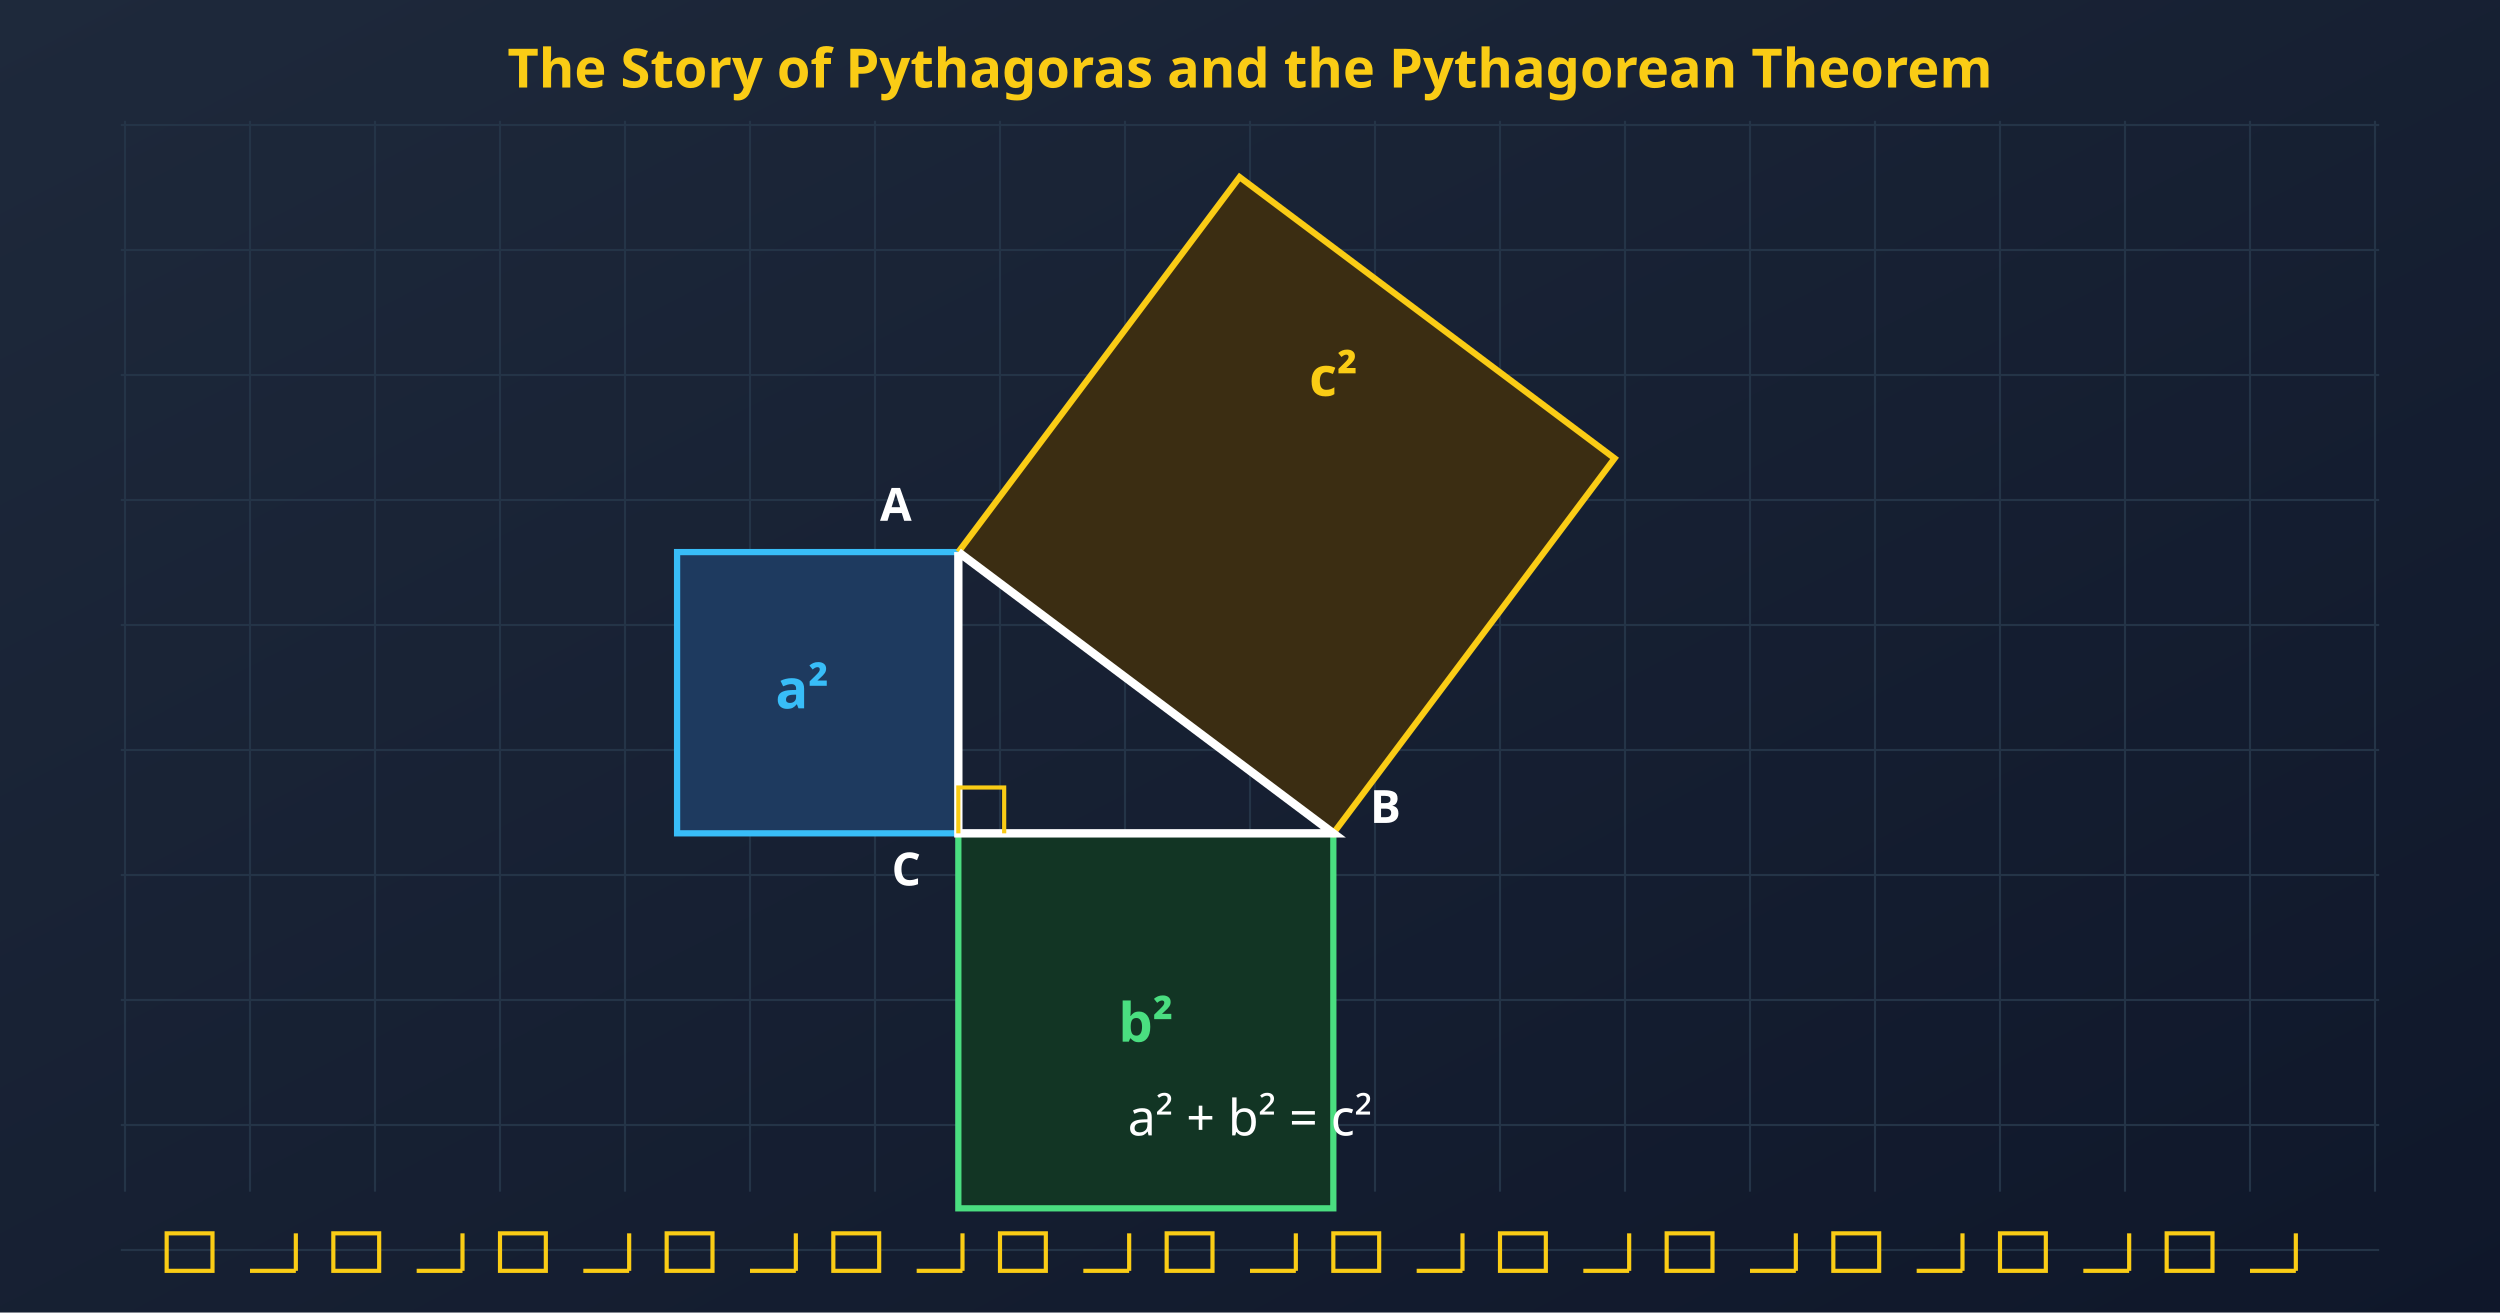
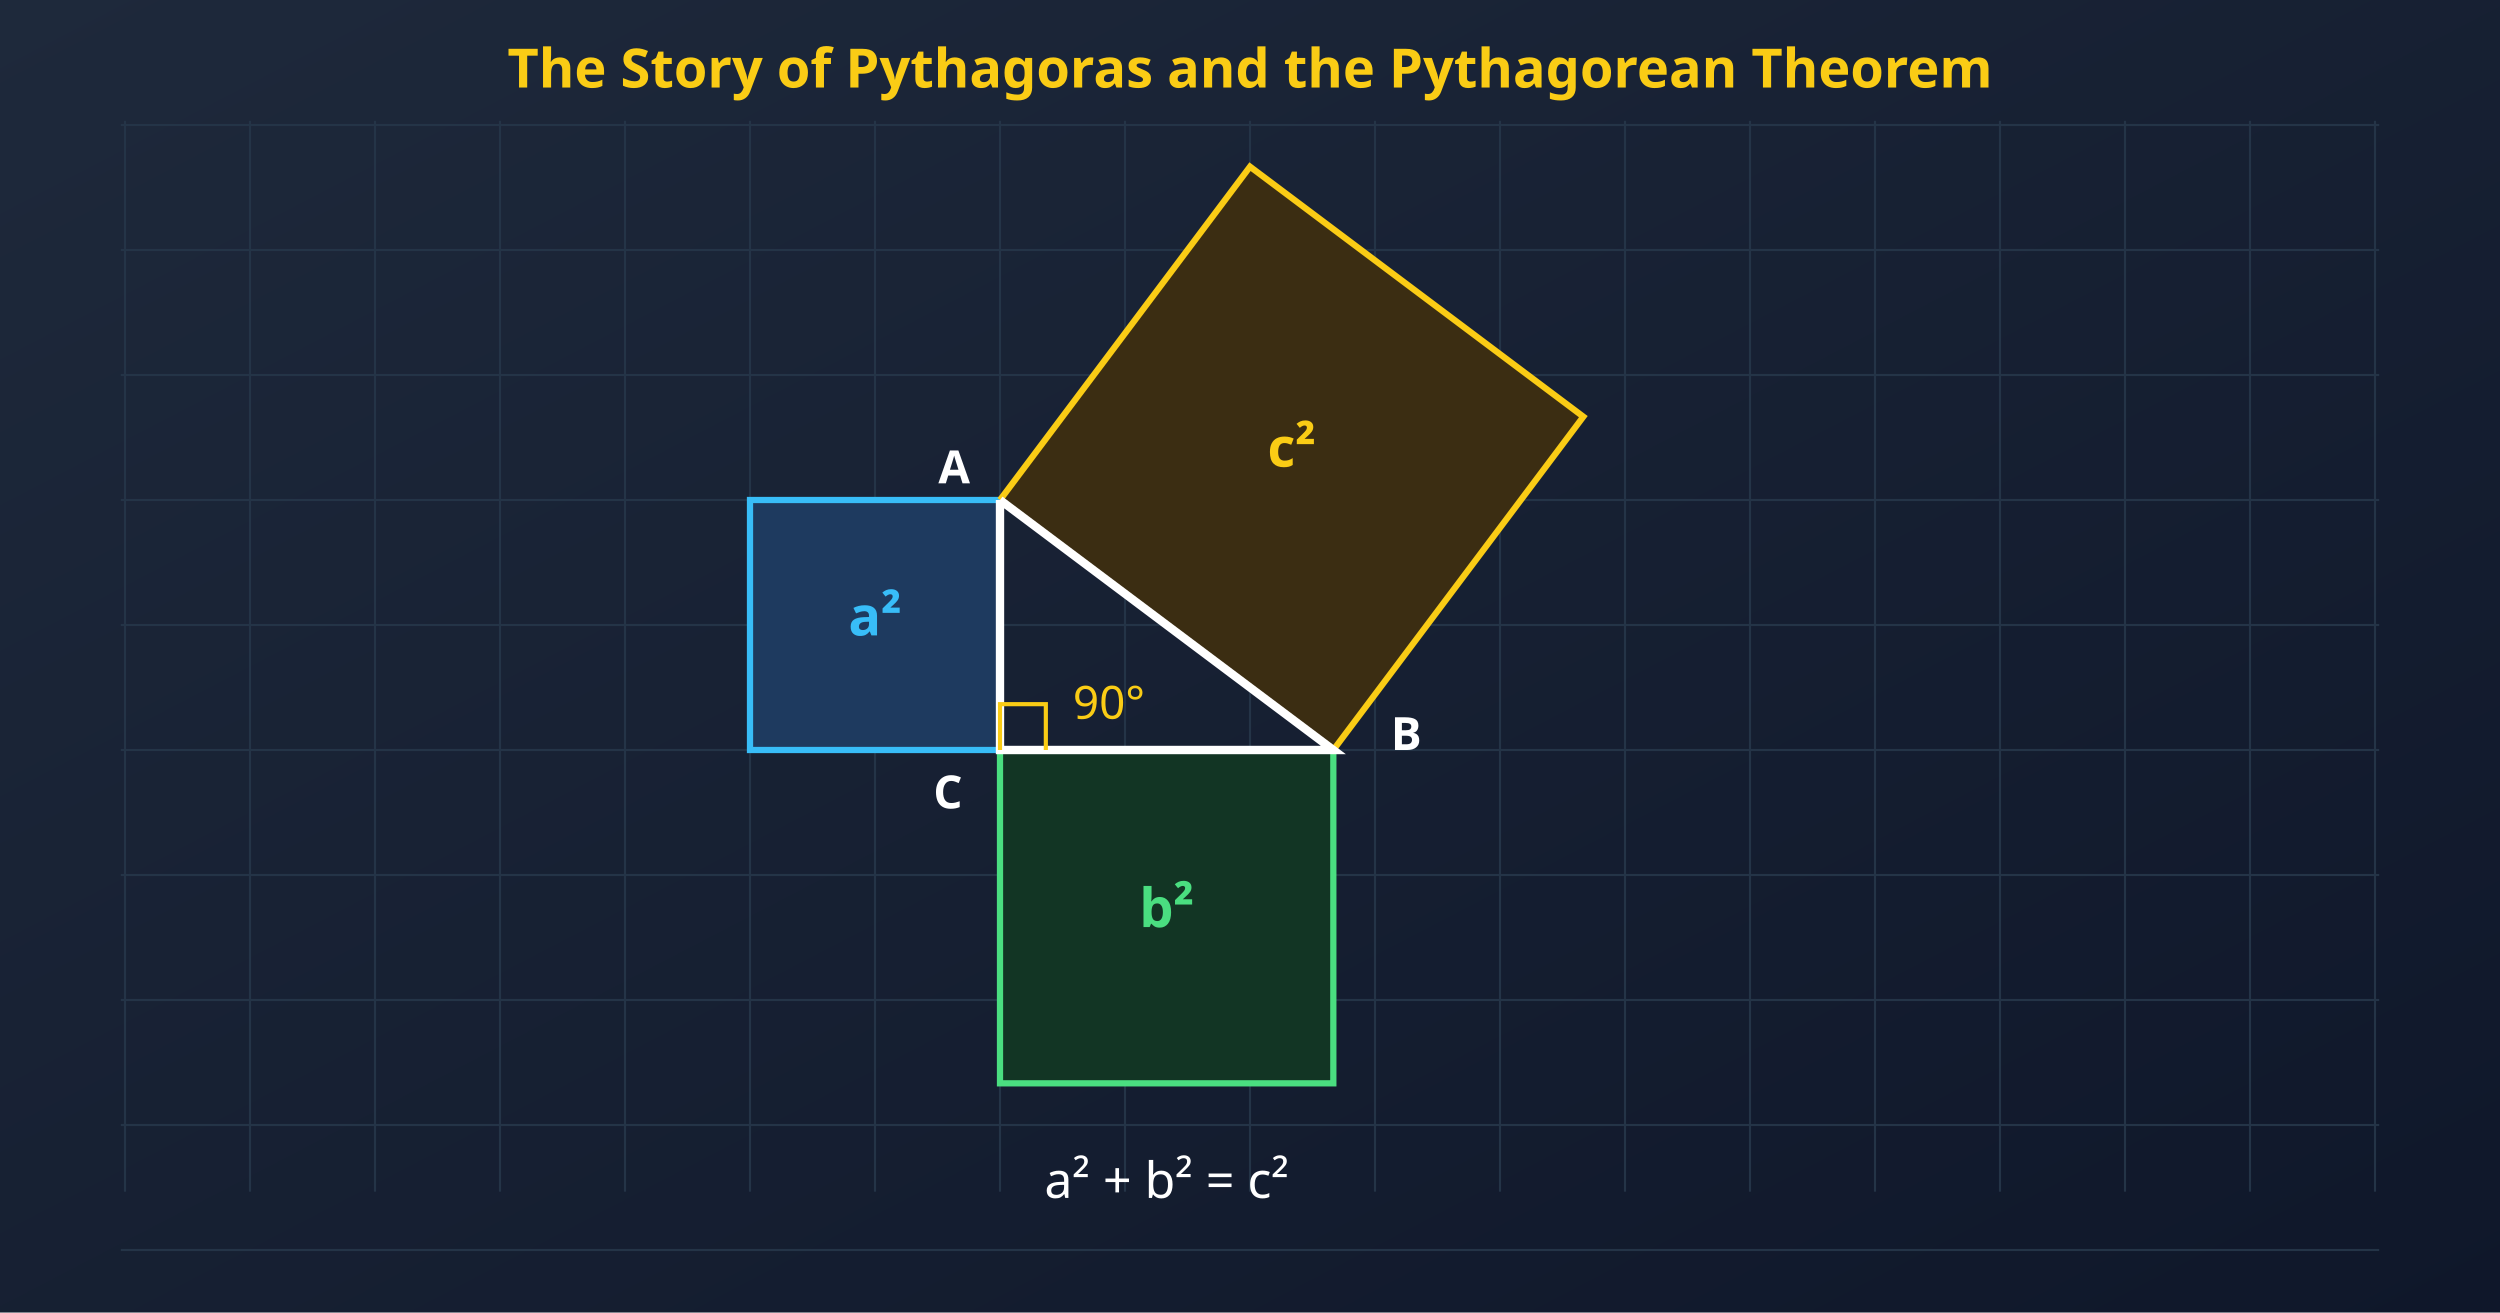
<svg xmlns="http://www.w3.org/2000/svg" width="1200" height="630" viewBox="0 0 1200 630">
  <defs>
    <linearGradient id="bg" x1="0" y1="0" x2="1" y2="1">
      <stop offset="0" stop-color="#1e293b" />
      <stop offset="1" stop-color="#0f172a" />
    </linearGradient>
  </defs>
  <rect x="0" y="0" width="1200" height="630" fill="url(#bg)" />
  <line x1="60" y1="58" x2="60" y2="572" stroke="#243447" stroke-width="1" />
  <line x1="120" y1="58" x2="120" y2="572" stroke="#243447" stroke-width="1" />
  <line x1="180" y1="58" x2="180" y2="572" stroke="#243447" stroke-width="1" />
  <line x1="240" y1="58" x2="240" y2="572" stroke="#243447" stroke-width="1" />
  <line x1="300" y1="58" x2="300" y2="572" stroke="#243447" stroke-width="1" />
  <line x1="360" y1="58" x2="360" y2="572" stroke="#243447" stroke-width="1" />
  <line x1="420" y1="58" x2="420" y2="572" stroke="#243447" stroke-width="1" />
  <line x1="480" y1="58" x2="480" y2="572" stroke="#243447" stroke-width="1" />
  <line x1="540" y1="58" x2="540" y2="572" stroke="#243447" stroke-width="1" />
  <line x1="600" y1="58" x2="600" y2="572" stroke="#243447" stroke-width="1" />
  <line x1="660" y1="58" x2="660" y2="572" stroke="#243447" stroke-width="1" />
  <line x1="720" y1="58" x2="720" y2="572" stroke="#243447" stroke-width="1" />
  <line x1="780" y1="58" x2="780" y2="572" stroke="#243447" stroke-width="1" />
  <line x1="840" y1="58" x2="840" y2="572" stroke="#243447" stroke-width="1" />
  <line x1="900" y1="58" x2="900" y2="572" stroke="#243447" stroke-width="1" />
  <line x1="960" y1="58" x2="960" y2="572" stroke="#243447" stroke-width="1" />
  <line x1="1020" y1="58" x2="1020" y2="572" stroke="#243447" stroke-width="1" />
  <line x1="1080" y1="58" x2="1080" y2="572" stroke="#243447" stroke-width="1" />
  <line x1="1140" y1="58" x2="1140" y2="572" stroke="#243447" stroke-width="1" />
  <line x1="58" y1="60" x2="1142" y2="60" stroke="#243447" stroke-width="1" />
  <line x1="58" y1="120" x2="1142" y2="120" stroke="#243447" stroke-width="1" />
  <line x1="58" y1="180" x2="1142" y2="180" stroke="#243447" stroke-width="1" />
  <line x1="58" y1="240" x2="1142" y2="240" stroke="#243447" stroke-width="1" />
  <line x1="58" y1="300" x2="1142" y2="300" stroke="#243447" stroke-width="1" />
  <line x1="58" y1="360" x2="1142" y2="360" stroke="#243447" stroke-width="1" />
  <line x1="58" y1="420" x2="1142" y2="420" stroke="#243447" stroke-width="1" />
  <line x1="58" y1="480" x2="1142" y2="480" stroke="#243447" stroke-width="1" />
  <line x1="58" y1="540" x2="1142" y2="540" stroke="#243447" stroke-width="1" />
  <line x1="58" y1="600" x2="1142" y2="600" stroke="#243447" stroke-width="1" />
  <text x="600.0" y="42.0" font-family="system-ui, sans-serif" font-size="26" fill="#facc15" text-anchor="middle" font-weight="bold">The Story of Pythagoras and the Pythagorean Theorem</text>
-   <polygon points="325.0,265.0 460.0,265.0 460.0,400.0 325.0,400.0" fill="#1e3a5f" />
-   <rect x="325.0" y="265.0" width="135.0" height="135.0" stroke="#38bdf8" stroke-width="3" fill="none" />
-   <polygon points="460.0,400.0 640.0,400.0 640.0,580.0 460.0,580.0" fill="#123524" />
-   <rect x="460.0" y="400.0" width="180.0" height="180.0" stroke="#4ade80" stroke-width="3" fill="none" />
-   <polygon points="460.0,265.0 640.0,400.0 775.0,220.0 595.0,85.0" fill="#3b2d12" />
-   <polyline points="460.0,265.0 640.0,400.0 775.0,220.0 595.0,85.0 460.0,265.0" stroke="#facc15" stroke-width="3" fill="none" />
-   <polyline points="460.0,265.0 640.0,400.0 460.0,400.0 460.0,265.0" stroke="#ffffff" stroke-width="4" fill="none" />
-   <polyline points="460.0,400.0 460.0,378.0 482.0,378.0 482.0,400.0" stroke="#facc15" stroke-width="2" fill="none" />
-   <text x="385.0" y="340.0" font-family="system-ui, sans-serif" font-size="26" fill="#38bdf8" text-anchor="middle" font-weight="bold">a²</text>
-   <text x="550.0" y="500.0" font-family="system-ui, sans-serif" font-size="26" fill="#4ade80" text-anchor="middle" font-weight="bold">b²</text>
-   <text x="640.0" y="190.0" font-family="system-ui, sans-serif" font-size="26" fill="#facc15" text-anchor="middle" font-weight="bold">c²</text>
-   <text x="430.0" y="250.0" font-family="system-ui, sans-serif" font-size="22" fill="#ffffff" text-anchor="middle" font-weight="bold">A</text>
-   <text x="665.0" y="395.0" font-family="system-ui, sans-serif" font-size="22" fill="#ffffff" text-anchor="middle" font-weight="bold">B</text>
-   <text x="435.0" y="425.0" font-family="system-ui, sans-serif" font-size="22" fill="#ffffff" text-anchor="middle" font-weight="bold">C</text>
-   <text x="600.0" y="545.0" font-family="system-ui, sans-serif" font-size="24" fill="#ffffff" text-anchor="middle" font-weight="normal">a² + b² = c²</text>
-   <rect x="80.0" y="592.0" width="22.0" height="18.0" stroke="#facc15" stroke-width="2" fill="none" />
-   <line x1="120.0" y1="610.0" x2="142.0" y2="610.0" stroke="#facc15" stroke-width="2" />
-   <line x1="142.0" y1="592.0" x2="142.0" y2="610.0" stroke="#facc15" stroke-width="2" />
-   <rect x="160.0" y="592.0" width="22.0" height="18.0" stroke="#facc15" stroke-width="2" fill="none" />
-   <line x1="200.0" y1="610.0" x2="222.0" y2="610.0" stroke="#facc15" stroke-width="2" />
-   <line x1="222.0" y1="592.0" x2="222.0" y2="610.0" stroke="#facc15" stroke-width="2" />
-   <rect x="240.0" y="592.0" width="22.0" height="18.0" stroke="#facc15" stroke-width="2" fill="none" />
-   <line x1="280.0" y1="610.0" x2="302.0" y2="610.0" stroke="#facc15" stroke-width="2" />
-   <line x1="302.0" y1="592.0" x2="302.0" y2="610.0" stroke="#facc15" stroke-width="2" />
-   <rect x="320.0" y="592.0" width="22.0" height="18.0" stroke="#facc15" stroke-width="2" fill="none" />
-   <line x1="360.0" y1="610.0" x2="382.0" y2="610.0" stroke="#facc15" stroke-width="2" />
-   <line x1="382.0" y1="592.0" x2="382.0" y2="610.0" stroke="#facc15" stroke-width="2" />
-   <rect x="400.0" y="592.0" width="22.0" height="18.0" stroke="#facc15" stroke-width="2" fill="none" />
-   <line x1="440.0" y1="610.0" x2="462.0" y2="610.0" stroke="#facc15" stroke-width="2" />
-   <line x1="462.0" y1="592.0" x2="462.0" y2="610.0" stroke="#facc15" stroke-width="2" />
-   <rect x="480.0" y="592.0" width="22.0" height="18.0" stroke="#facc15" stroke-width="2" fill="none" />
-   <line x1="520.0" y1="610.0" x2="542.0" y2="610.0" stroke="#facc15" stroke-width="2" />
-   <line x1="542.0" y1="592.0" x2="542.0" y2="610.0" stroke="#facc15" stroke-width="2" />
-   <rect x="560.0" y="592.0" width="22.0" height="18.0" stroke="#facc15" stroke-width="2" fill="none" />
-   <line x1="600.0" y1="610.0" x2="622.0" y2="610.0" stroke="#facc15" stroke-width="2" />
-   <line x1="622.0" y1="592.0" x2="622.0" y2="610.0" stroke="#facc15" stroke-width="2" />
-   <rect x="640.0" y="592.0" width="22.0" height="18.0" stroke="#facc15" stroke-width="2" fill="none" />
-   <line x1="680.0" y1="610.0" x2="702.0" y2="610.0" stroke="#facc15" stroke-width="2" />
-   <line x1="702.0" y1="592.0" x2="702.0" y2="610.0" stroke="#facc15" stroke-width="2" />
-   <rect x="720.0" y="592.0" width="22.0" height="18.0" stroke="#facc15" stroke-width="2" fill="none" />
-   <line x1="760.0" y1="610.0" x2="782.0" y2="610.0" stroke="#facc15" stroke-width="2" />
-   <line x1="782.0" y1="592.0" x2="782.0" y2="610.0" stroke="#facc15" stroke-width="2" />
-   <rect x="800.0" y="592.0" width="22.0" height="18.0" stroke="#facc15" stroke-width="2" fill="none" />
-   <line x1="840.0" y1="610.0" x2="862.0" y2="610.0" stroke="#facc15" stroke-width="2" />
-   <line x1="862.0" y1="592.0" x2="862.0" y2="610.0" stroke="#facc15" stroke-width="2" />
-   <rect x="880.0" y="592.0" width="22.0" height="18.0" stroke="#facc15" stroke-width="2" fill="none" />
-   <line x1="920.0" y1="610.0" x2="942.0" y2="610.0" stroke="#facc15" stroke-width="2" />
-   <line x1="942.0" y1="592.0" x2="942.0" y2="610.0" stroke="#facc15" stroke-width="2" />
-   <rect x="960.0" y="592.0" width="22.0" height="18.0" stroke="#facc15" stroke-width="2" fill="none" />
-   <line x1="1000.0" y1="610.0" x2="1022.0" y2="610.0" stroke="#facc15" stroke-width="2" />
-   <line x1="1022.0" y1="592.0" x2="1022.0" y2="610.0" stroke="#facc15" stroke-width="2" />
-   <rect x="1040.0" y="592.0" width="22.0" height="18.0" stroke="#facc15" stroke-width="2" fill="none" />
-   <line x1="1080.0" y1="610.0" x2="1102.0" y2="610.0" stroke="#facc15" stroke-width="2" />
-   <line x1="1102.0" y1="592.0" x2="1102.0" y2="610.0" stroke="#facc15" stroke-width="2" />
+   <polygon points="360.0,240.0 480.0,240.0 480.0,360.0 360.0,360.0" fill="#1e3a5f" />
+   <rect x="360.0" y="240.0" width="120.0" height="120.0" stroke="#38bdf8" stroke-width="3" fill="none" />
+   <polygon points="480.0,360.0 640.0,360.0 640.0,520.0 480.0,520.0" fill="#123524" />
+   <rect x="480.0" y="360.0" width="160.0" height="160.0" stroke="#4ade80" stroke-width="3" fill="none" />
+   <polygon points="480.0,240.0 640.0,360.0 760.0,200.0 600.0,80.0" fill="#3b2d12" />
+   <polyline points="480.0,240.0 640.0,360.0 760.0,200.0 600.0,80.0 480.0,240.0" stroke="#facc15" stroke-width="3" fill="none" />
+   <polyline points="480.0,240.0 640.0,360.0 480.0,360.0 480.0,240.0" stroke="#ffffff" stroke-width="4" fill="none" />
+   <polyline points="480.0,360.0 480.0,338.0 502.0,338.0 502.0,360.0" stroke="#facc15" stroke-width="2" fill="none" />
+   <text x="420.0" y="305.0" font-family="system-ui, sans-serif" font-size="26" fill="#38bdf8" text-anchor="middle" font-weight="bold">a²</text>
+   <text x="560.0" y="445.0" font-family="system-ui, sans-serif" font-size="26" fill="#4ade80" text-anchor="middle" font-weight="bold">b²</text>
+   <text x="620.0" y="224.0" font-family="system-ui, sans-serif" font-size="26" fill="#facc15" text-anchor="middle" font-weight="bold">c²</text>
+   <text x="458.0" y="232.0" font-family="system-ui, sans-serif" font-size="22" fill="#ffffff" text-anchor="middle" font-weight="bold">A</text>
+   <text x="675.0" y="360.0" font-family="system-ui, sans-serif" font-size="22" fill="#ffffff" text-anchor="middle" font-weight="bold">B</text>
+   <text x="455.0" y="388.0" font-family="system-ui, sans-serif" font-size="22" fill="#ffffff" text-anchor="middle" font-weight="bold">C</text>
+   <text x="515.0" y="345.0" font-family="system-ui, sans-serif" font-size="22" fill="#facc15" text-anchor="start" font-weight="normal">90°</text>
+   <text x="560.0" y="575.0" font-family="system-ui, sans-serif" font-size="24" fill="#ffffff" text-anchor="middle" font-weight="normal">a² + b² = c²</text>
</svg>
